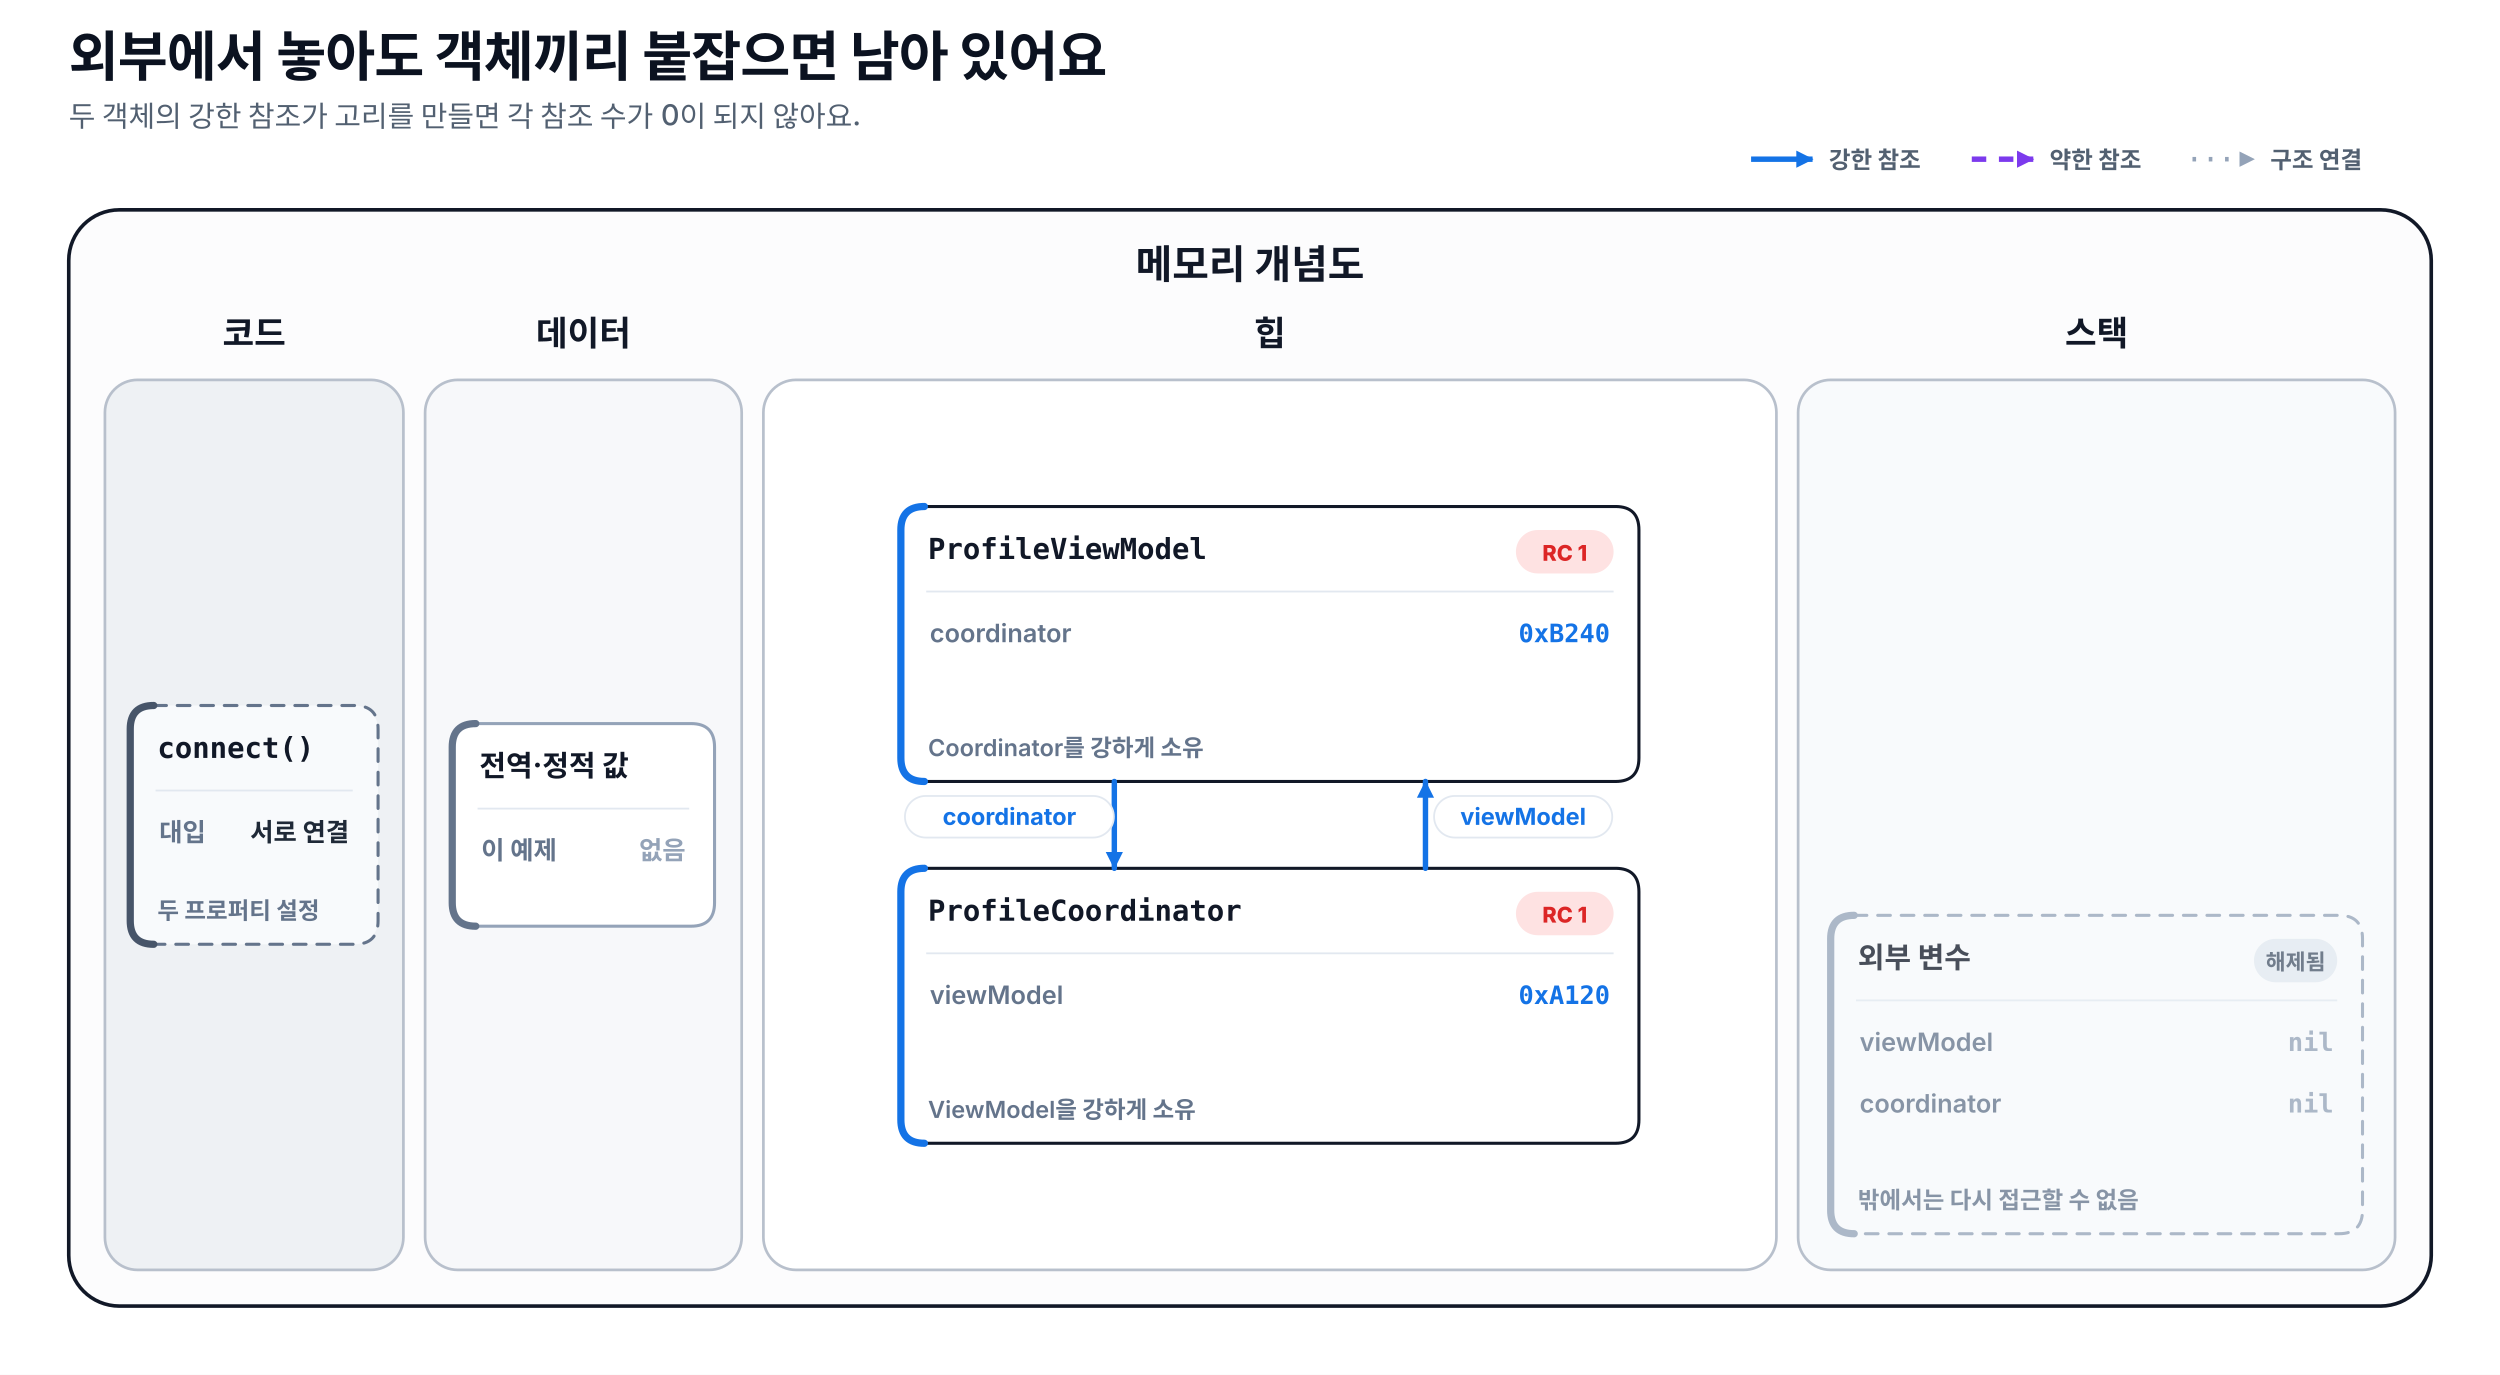
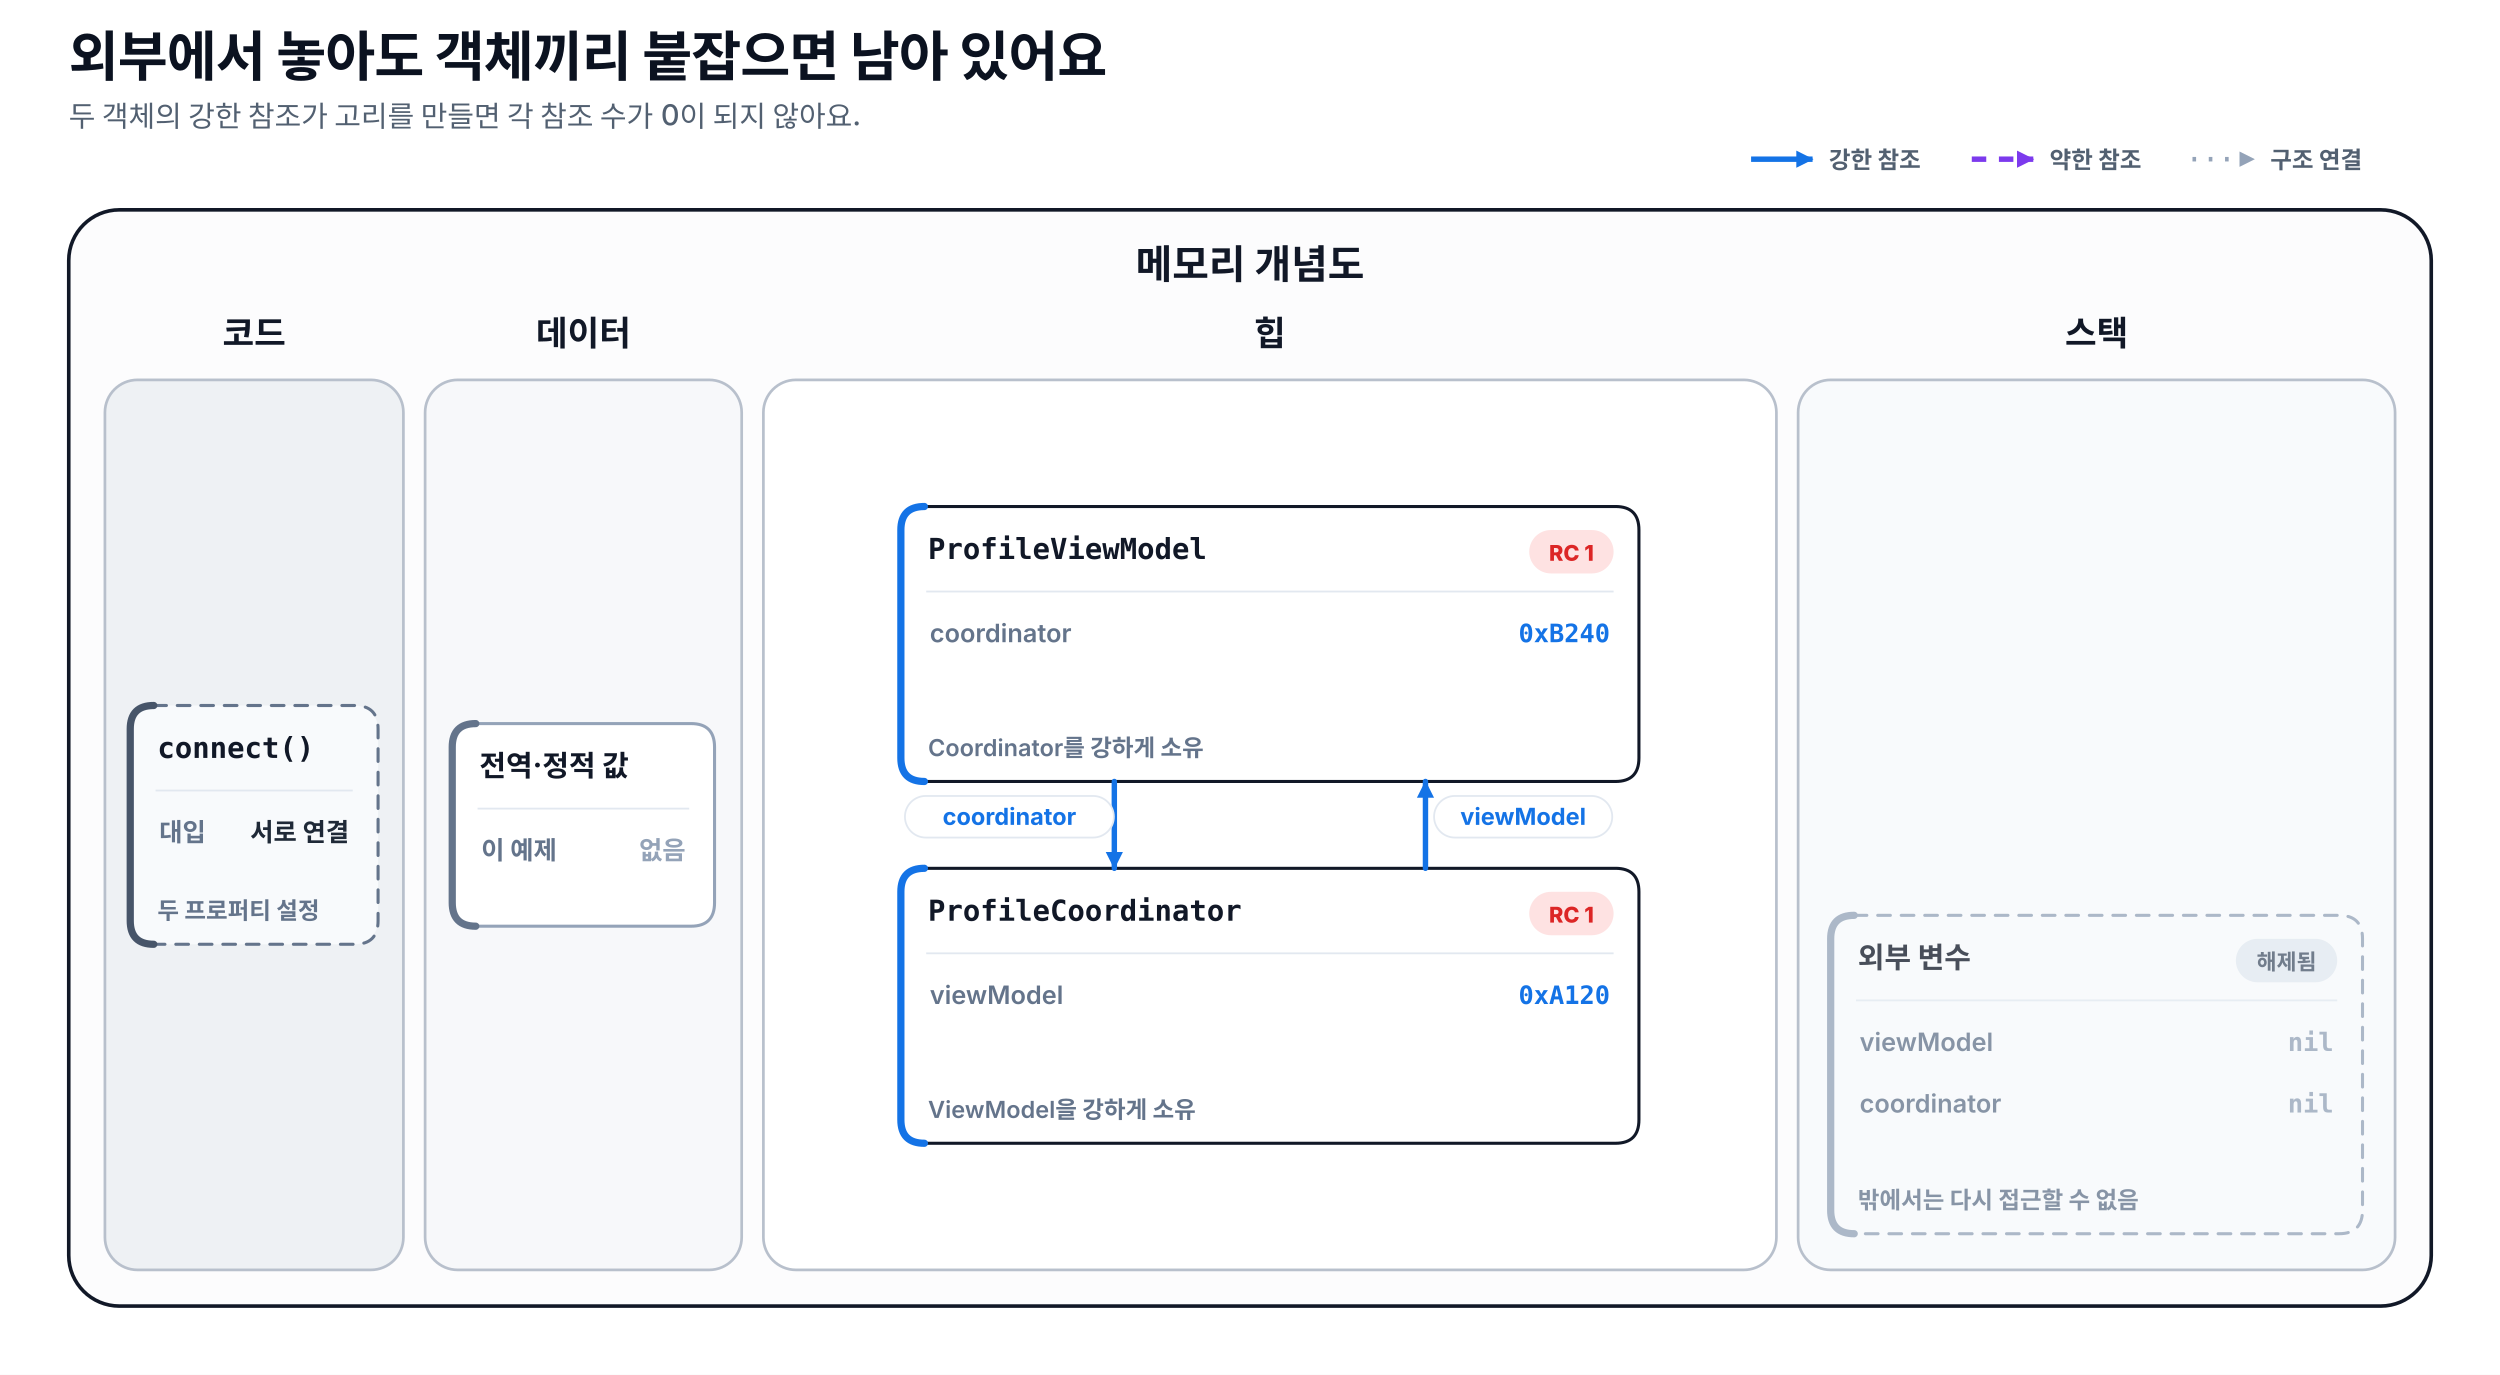
<svg xmlns="http://www.w3.org/2000/svg" width="1382" height="760" viewBox="0 0 1382 760" role="img" aria-labelledby="memory-diagram-title memory-diagram-desc">
  <defs>
    <marker id="arrow-strong" markerWidth="11" markerHeight="11" refX="9.5" refY="5.5" orient="auto" markerUnits="userSpaceOnUse">
      <path d="M 0.5 0.75 L 10 5.5 L 0.5 10.25 z" fill="#1473e6" />
    </marker>
    <marker id="arrow-weak" markerWidth="11" markerHeight="11" refX="9.5" refY="5.5" orient="auto" markerUnits="userSpaceOnUse">
      <path d="M 0.5 0.75 L 10 5.5 L 0.5 10.25 z" fill="#7c3aed" />
    </marker>
    <marker id="arrow-layout" markerWidth="10" markerHeight="10" refX="8.5" refY="5" orient="auto" markerUnits="userSpaceOnUse">
      <path d="M 0.5 0.75 L 9 5 L 0.5 9.25 z" fill="#94a3b8" />
    </marker>
    <style>
      text { font-family: -apple-system, BlinkMacSystemFont, "Apple SD Gothic Neo", "Noto Sans KR", sans-serif; }
      .diagram-title { font-size: 30px; font-weight: 760; fill: #0b1220; letter-spacing: -0.5px; }
      .diagram-subtitle { font-size: 16px; font-weight: 500; fill: #526071; }
      .memory-title { font-size: 22px; font-weight: 760; fill: #111827; }
      .column-title { font-size: 19px; font-weight: 720; fill: #111827; }
      .node-title { font-size: 16px; font-weight: 720; fill: #111827; }
      .node-title.mono, .row-value.mono { font-family: ui-monospace, SFMono-Regular, Menlo, monospace; }
      .row-label { font-size: 14px; font-weight: 600; fill: #64748b; }
      .row-value { font-size: 14px; font-weight: 650; fill: #1f2937; }
      .node-footer { font-size: 13px; font-weight: 560; fill: #64748b; }
      .legend { font-size: 13px; font-weight: 650; fill: #526071; }
      .connector-label { font-size: 13px; font-weight: 720; }
      .strong-text { fill: #1473e6; }
      .weak-text { fill: #7c3aed; }
      .danger-text { fill: #dc2626; }
      .safe-text { fill: #16835b; }
      .muted-text { fill: #94a3b8; }
    </style>
  </defs>
  <rect width="1382" height="760" fill="#ffffff" />
  <text x="38" y="42" class="diagram-title">외부에서 놓아도 객체끼리 붙잡으면 남아 있어요</text>
  <text x="38" y="70" class="diagram-subtitle">두 객체의 강한 참조가 고리를 만들면 각 참조 수가 0이 되지 않아요.</text>
  <g transform="translate(968 88)" aria-label="화살표 범례">
    <line x1="0" y1="0" x2="34" y2="0" stroke="#1473e6" stroke-width="3" marker-end="url(#arrow-strong)" />
    <text x="43" y="5" class="legend">강한 참조</text>
    <line x1="122" y1="0" x2="156" y2="0" stroke="#7c3aed" stroke-width="3" stroke-dasharray="8 7" marker-end="url(#arrow-weak)" />
    <text x="165" y="5" class="legend">약한 참조</text>
    <line x1="244" y1="0" x2="278" y2="0" stroke="#94a3b8" stroke-width="2.5" stroke-dasharray="2 7" marker-end="url(#arrow-layout)" />
    <text x="287" y="5" class="legend">구조 연결</text>
  </g>
  <rect x="38" y="116" width="1306" height="606" rx="28" fill="#fcfcfd" stroke="#111827" stroke-width="2" />
  <text x="691" y="154" text-anchor="middle" class="memory-title">메모리 개념도</text>
  <g id="column-code" aria-label="코드">
    <text x="140.5" y="191" text-anchor="middle" class="column-title">코드</text>
    <rect x="58" y="210" width="165" height="492" rx="18" fill="#eef1f4" stroke="#b8c0cc" stroke-width="1.5" />
    <g id="node-connect-code">
      <rect x="72" y="390" width="137" height="132" rx="13" fill="#f8fafc" />
      <path d="M 85 390 H 196 Q 209 390 209 403 V 509 Q 209 522 196 522 H 85" fill="none" stroke="#64748b" stroke-width="1.7" stroke-linecap="round" stroke-linejoin="round" stroke-dasharray="7 6" />
      <path d="M 85 390 Q 72 390 72 403 V 509 Q 72 522 85 522" fill="none" stroke="#475569" stroke-width="4" stroke-linecap="round" stroke-linejoin="round" />
-       <text x="87" y="419" class="node-title mono">connect()</text>
+       <text x="87" y="419" class="node-title mono" style="font-size: 16px;">connect()</text>
      <line x1="86" y1="437" x2="195" y2="437" stroke="#e2e8f0" />
-       <text x="88" y="465" class="row-label">대입</text>
-       <text x="193" y="465" text-anchor="end" class="row-value">서로 연결</text>
-       <text x="87" y="508" class="node-footer">두 프로퍼티 설정</text>
+       <text x="88" y="465" class="row-label" style="font-size: 14px;">대입</text>
+       <text x="193" y="465" text-anchor="end" class="row-value" style="font-size: 14px;">서로 연결</text>
+       <text x="87" y="508" class="node-footer" style="font-size: 13px;">두 프로퍼티 설정</text>
    </g>
  </g>
  <g id="column-data" aria-label="데이터">
    <text x="322.5" y="191" text-anchor="middle" class="column-title">데이터</text>
    <rect x="235" y="210" width="175" height="492" rx="18" fill="#f7f8fa" stroke="#b8c0cc" stroke-width="1.5" />
    <g id="node-cycle-data">
      <rect x="250" y="400" width="145" height="112" rx="13" fill="#ffffff" />
      <path d="M 263 400 H 382 Q 395 400 395 413 V 499 Q 395 512 382 512 H 263" fill="none" stroke="#94a3b8" stroke-width="1.7" stroke-linecap="round" stroke-linejoin="round" />
      <path d="M 263 400 Q 250 400 250 413 V 499 Q 250 512 263 512" fill="none" stroke="#64748b" stroke-width="4" stroke-linecap="round" stroke-linejoin="round" />
-       <text x="265" y="429" class="node-title">전역·정적 값</text>
+       <text x="265" y="429" class="node-title" style="font-size: 16px;">전역·정적 값</text>
      <line x1="264" y1="447" x2="381" y2="447" stroke="#e2e8f0" />
-       <text x="266" y="475" class="row-label">이 예제</text>
-       <text x="379" y="475" text-anchor="end" class="row-value muted-text">없음</text>
+       <text x="266" y="475" class="row-label" style="font-size: 14px;">이 예제</text>
+       <text x="379" y="475" text-anchor="end" class="row-value muted-text" style="font-size: 14px;">없음</text>
    </g>
  </g>
  <g id="column-heap" aria-label="힙">
    <text x="702" y="191" text-anchor="middle" class="column-title">힙</text>
    <rect x="422" y="210" width="560" height="492" rx="18" fill="#ffffff" stroke="#b8c0cc" stroke-width="1.5" />
    <g id="node-cycle-view-model">
      <rect x="498" y="280" width="408" height="152" rx="13" fill="#ffffff" />
      <path d="M 511 280 H 893 Q 906 280 906 293 V 419 Q 906 432 893 432 H 511" fill="none" stroke="#111827" stroke-width="1.7" stroke-linecap="round" stroke-linejoin="round" />
      <path d="M 511 280 Q 498 280 498 293 V 419 Q 498 432 511 432" fill="none" stroke="#1473e6" stroke-width="4" stroke-linecap="round" stroke-linejoin="round" />
-       <text x="513" y="309" class="node-title mono">ProfileViewModel</text>
+       <text x="513" y="309" class="node-title mono" style="font-size: 16px;">ProfileViewModel</text>
      <g>
-         <rect x="838" y="293" width="54" height="24" rx="12" fill="#fee2e2" />
-         <text x="865" y="310" text-anchor="middle" style="font-size: 12px; font-weight: 760; fill: #dc2626;">RC 1</text>
+         <rect x="845.36" y="293" width="46.64" height="24" rx="12" fill="#fee2e2" />
+         <text x="868.68" y="310" text-anchor="middle" style="font-size: 12px; font-weight: 760; fill: #dc2626;">RC 1</text>
      </g>
      <line x1="512" y1="327" x2="892" y2="327" stroke="#e2e8f0" />
-       <text x="514" y="355" class="row-label">coordinator</text>
-       <text x="890" y="355" text-anchor="end" class="row-value mono strong-text">0xB240</text>
-       <text x="513" y="418" class="node-footer">Coordinator를 강하게 소유</text>
+       <text x="514" y="355" class="row-label" style="font-size: 14px;">coordinator</text>
+       <text x="890" y="355" text-anchor="end" class="row-value mono strong-text" style="font-size: 14px;">0xB240</text>
+       <text x="513" y="418" class="node-footer" style="font-size: 13px;">Coordinator를 강하게 소유</text>
    </g>
    <g id="node-cycle-coordinator">
      <rect x="498" y="480" width="408" height="152" rx="13" fill="#ffffff" />
      <path d="M 511 480 H 893 Q 906 480 906 493 V 619 Q 906 632 893 632 H 511" fill="none" stroke="#111827" stroke-width="1.7" stroke-linecap="round" stroke-linejoin="round" />
      <path d="M 511 480 Q 498 480 498 493 V 619 Q 498 632 511 632" fill="none" stroke="#1473e6" stroke-width="4" stroke-linecap="round" stroke-linejoin="round" />
-       <text x="513" y="509" class="node-title mono">ProfileCoordinator</text>
+       <text x="513" y="509" class="node-title mono" style="font-size: 16px;">ProfileCoordinator</text>
      <g>
-         <rect x="838" y="493" width="54" height="24" rx="12" fill="#fee2e2" />
-         <text x="865" y="510" text-anchor="middle" style="font-size: 12px; font-weight: 760; fill: #dc2626;">RC 1</text>
+         <rect x="845.36" y="493" width="46.64" height="24" rx="12" fill="#fee2e2" />
+         <text x="868.68" y="510" text-anchor="middle" style="font-size: 12px; font-weight: 760; fill: #dc2626;">RC 1</text>
      </g>
      <line x1="512" y1="527" x2="892" y2="527" stroke="#e2e8f0" />
-       <text x="514" y="555" class="row-label">viewModel</text>
-       <text x="890" y="555" text-anchor="end" class="row-value mono strong-text">0xA120</text>
-       <text x="513" y="618" class="node-footer">ViewModel을 강하게 소유</text>
+       <text x="514" y="555" class="row-label" style="font-size: 14px;">viewModel</text>
+       <text x="890" y="555" text-anchor="end" class="row-value mono strong-text" style="font-size: 14px;">0xA120</text>
+       <text x="513" y="618" class="node-footer" style="font-size: 13px;">ViewModel을 강하게 소유</text>
    </g>
  </g>
  <g id="column-stack" aria-label="스택">
    <text x="1159" y="191" text-anchor="middle" class="column-title">스택</text>
    <rect x="994" y="210" width="330" height="492" rx="18" fill="#f8fafc" stroke="#b8c0cc" stroke-width="1.5" />
    <g id="node-released-owners" opacity="0.76">
      <rect x="1012" y="506" width="294" height="176" rx="13" fill="#f8fafc" />
      <path d="M 1025 506 H 1293 Q 1306 506 1306 519 V 669 Q 1306 682 1293 682 H 1025" fill="none" stroke="#94a3b8" stroke-width="1.7" stroke-linecap="round" stroke-linejoin="round" stroke-dasharray="7 6" />
      <path d="M 1025 506 Q 1012 506 1012 519 V 669 Q 1012 682 1025 682" fill="none" stroke="#94a3b8" stroke-width="4" stroke-linecap="round" stroke-linejoin="round" />
-       <text x="1027" y="535" class="node-title">외부 변수</text>
+       <text x="1027" y="535" class="node-title" style="font-size: 16px;">외부 변수</text>
      <g>
-         <rect x="1246" y="519" width="46" height="24" rx="12" fill="#e2e8f0" />
-         <text x="1269" y="536" text-anchor="middle" style="font-size: 12px; font-weight: 760; fill: #475569;">해제됨</text>
+         <rect x="1236" y="519" width="56" height="24" rx="12" fill="#e2e8f0" />
+         <text x="1264" y="536" text-anchor="middle" style="font-size: 12px; font-weight: 760; fill: #475569;">해제됨</text>
      </g>
      <line x1="1026" y1="553" x2="1292" y2="553" stroke="#e2e8f0" />
-       <text x="1028" y="581" class="row-label">viewModel</text>
-       <text x="1290" y="581" text-anchor="end" class="row-value mono muted-text">nil</text>
-       <text x="1028" y="615" class="row-label">coordinator</text>
-       <text x="1290" y="615" text-anchor="end" class="row-value mono muted-text">nil</text>
-       <text x="1027" y="668" class="node-footer">밖에서는 다시 접근할 수 없음</text>
+       <text x="1028" y="581" class="row-label" style="font-size: 14px;">viewModel</text>
+       <text x="1290" y="581" text-anchor="end" class="row-value mono muted-text" style="font-size: 14px;">nil</text>
+       <text x="1028" y="615" class="row-label" style="font-size: 14px;">coordinator</text>
+       <text x="1290" y="615" text-anchor="end" class="row-value mono muted-text" style="font-size: 14px;">nil</text>
+       <text x="1027" y="668" class="node-footer" style="font-size: 13px;">밖에서는 다시 접근할 수 없음</text>
    </g>
  </g>
  <g aria-label="참조 관계">
    <g>
      <path d="M 616 432 L 616 480" fill="none" stroke="#1473e6" stroke-width="3" stroke-linecap="round" marker-end="url(#arrow-strong)" />
      <g>
        <rect x="500.25" y="440" width="115.5" height="23" rx="11.5" fill="#ffffff" stroke="#e2e8f0" />
        <text x="558" y="456" text-anchor="middle" class="connector-label strong-text">coordinator</text>
      </g>
    </g>
    <g>
      <path d="M 788 480 L 788 432" fill="none" stroke="#1473e6" stroke-width="3" stroke-linecap="round" marker-end="url(#arrow-strong)" />
      <g>
        <rect x="792.75" y="440" width="98.5" height="23" rx="11.5" fill="#ffffff" stroke="#e2e8f0" />
        <text x="842" y="456" text-anchor="middle" class="connector-label strong-text">viewModel</text>
      </g>
    </g>
  </g>
</svg>
